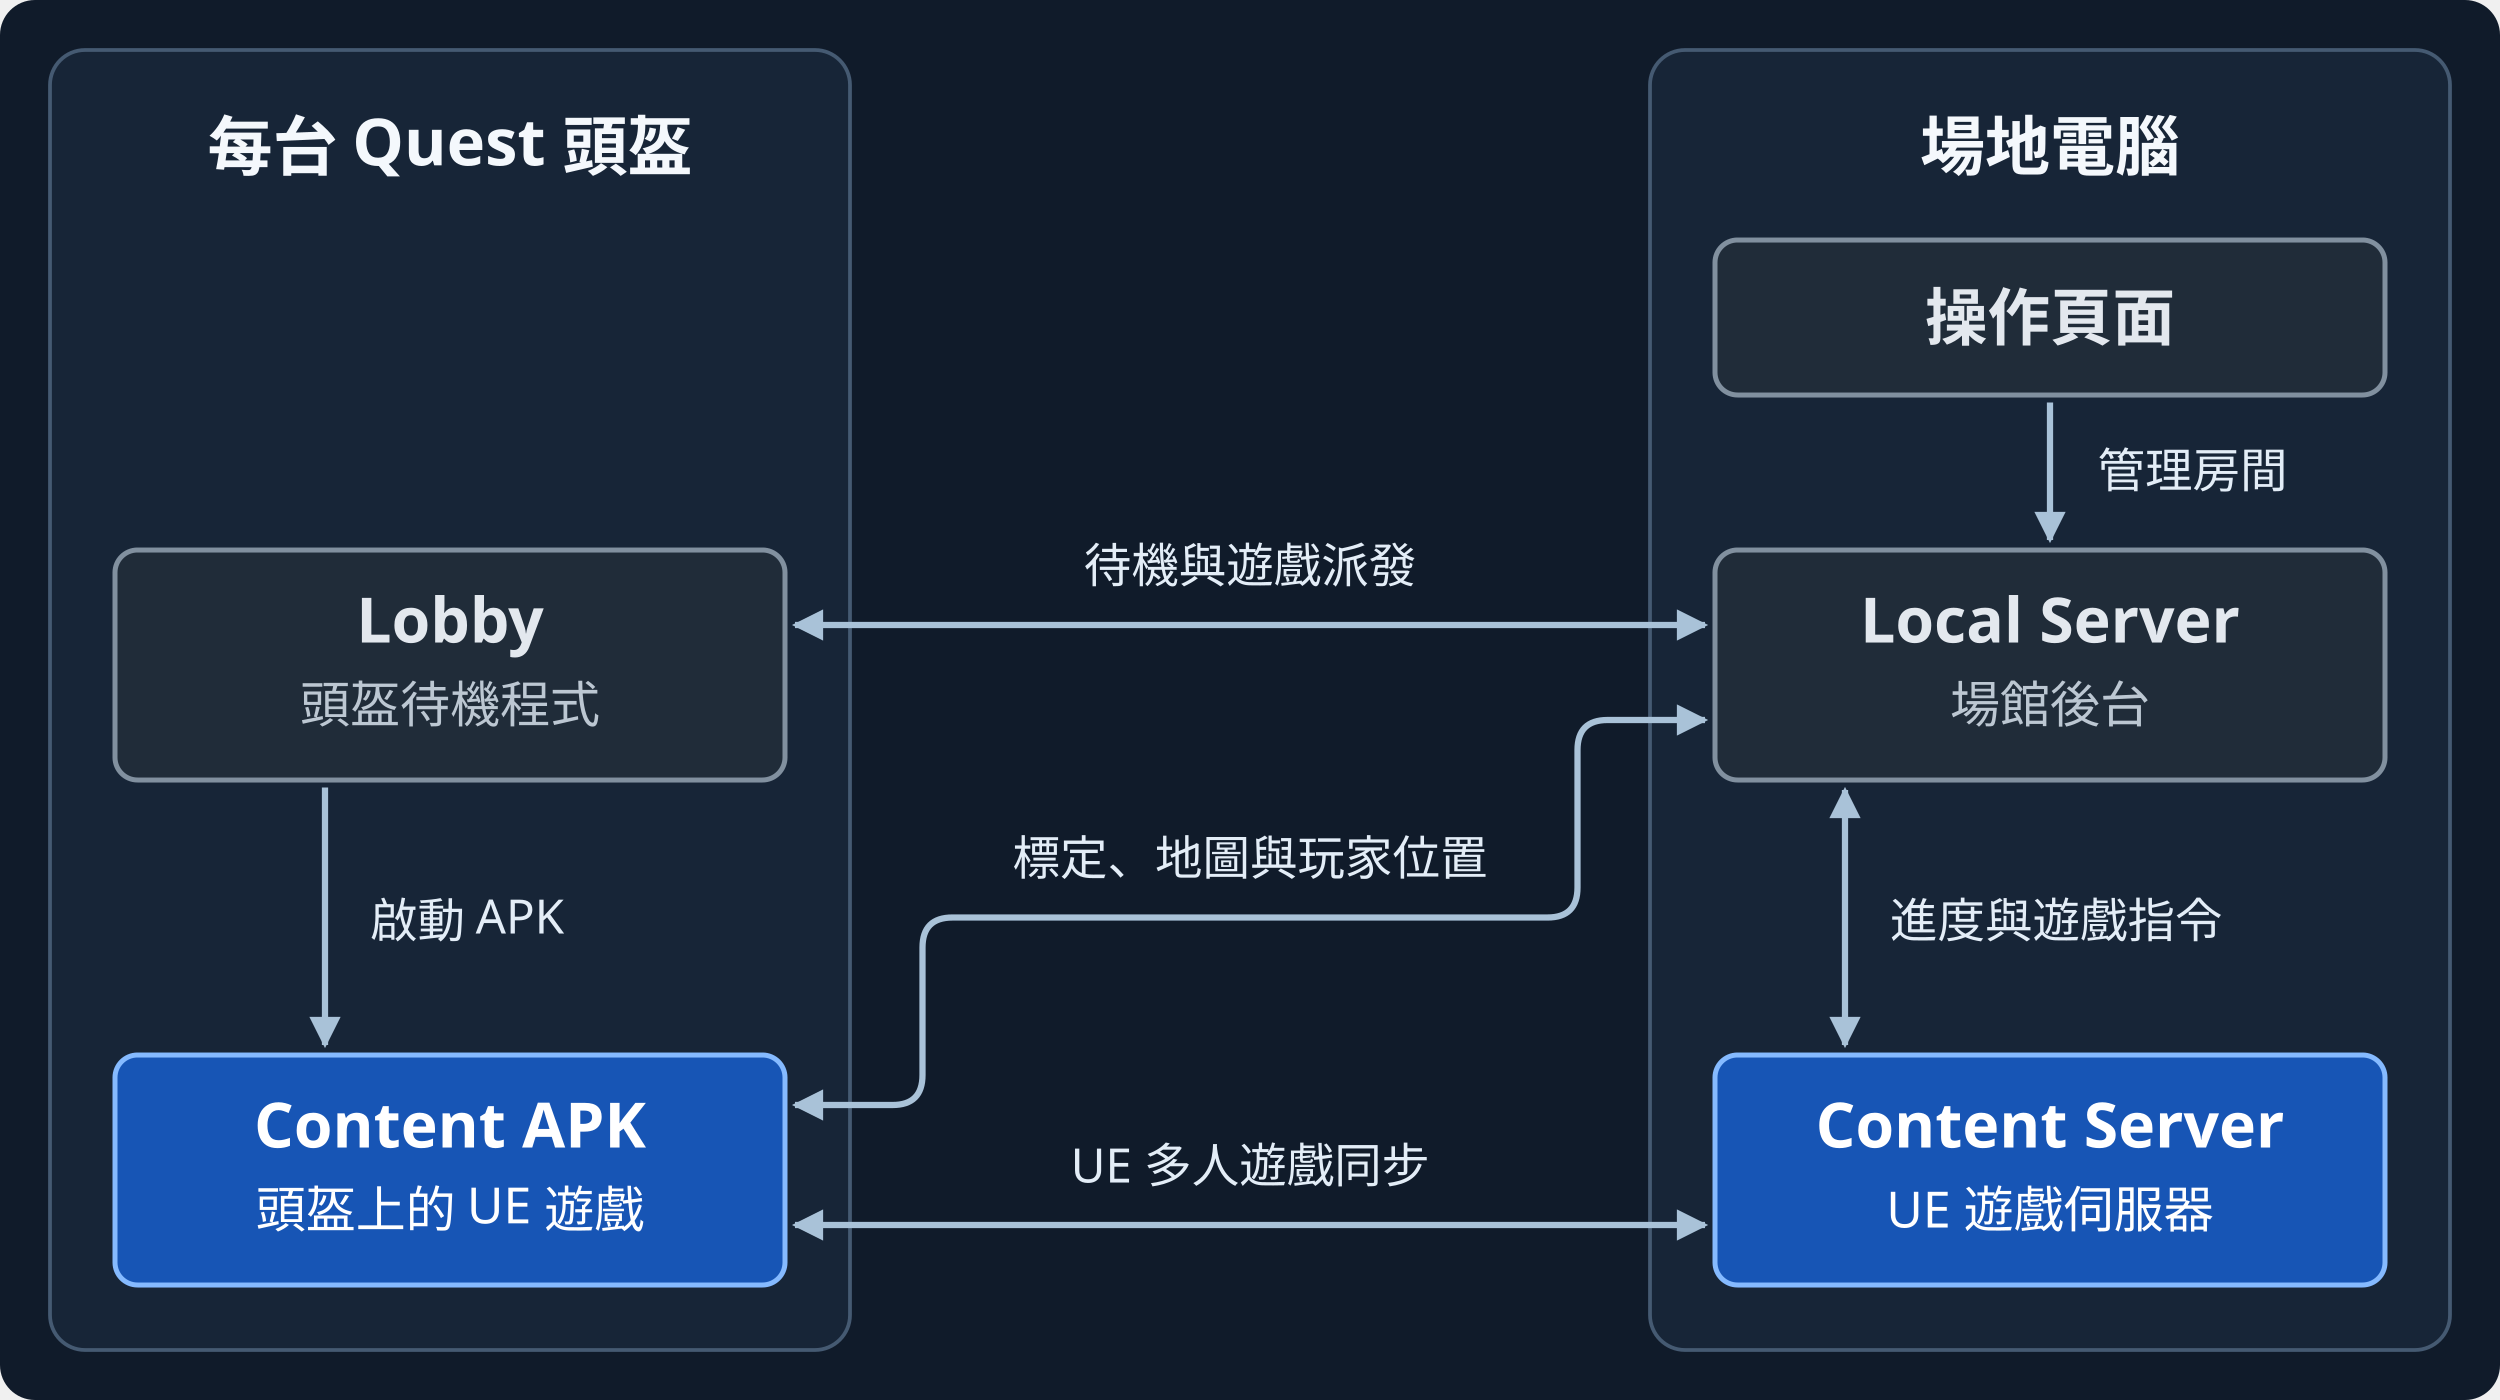
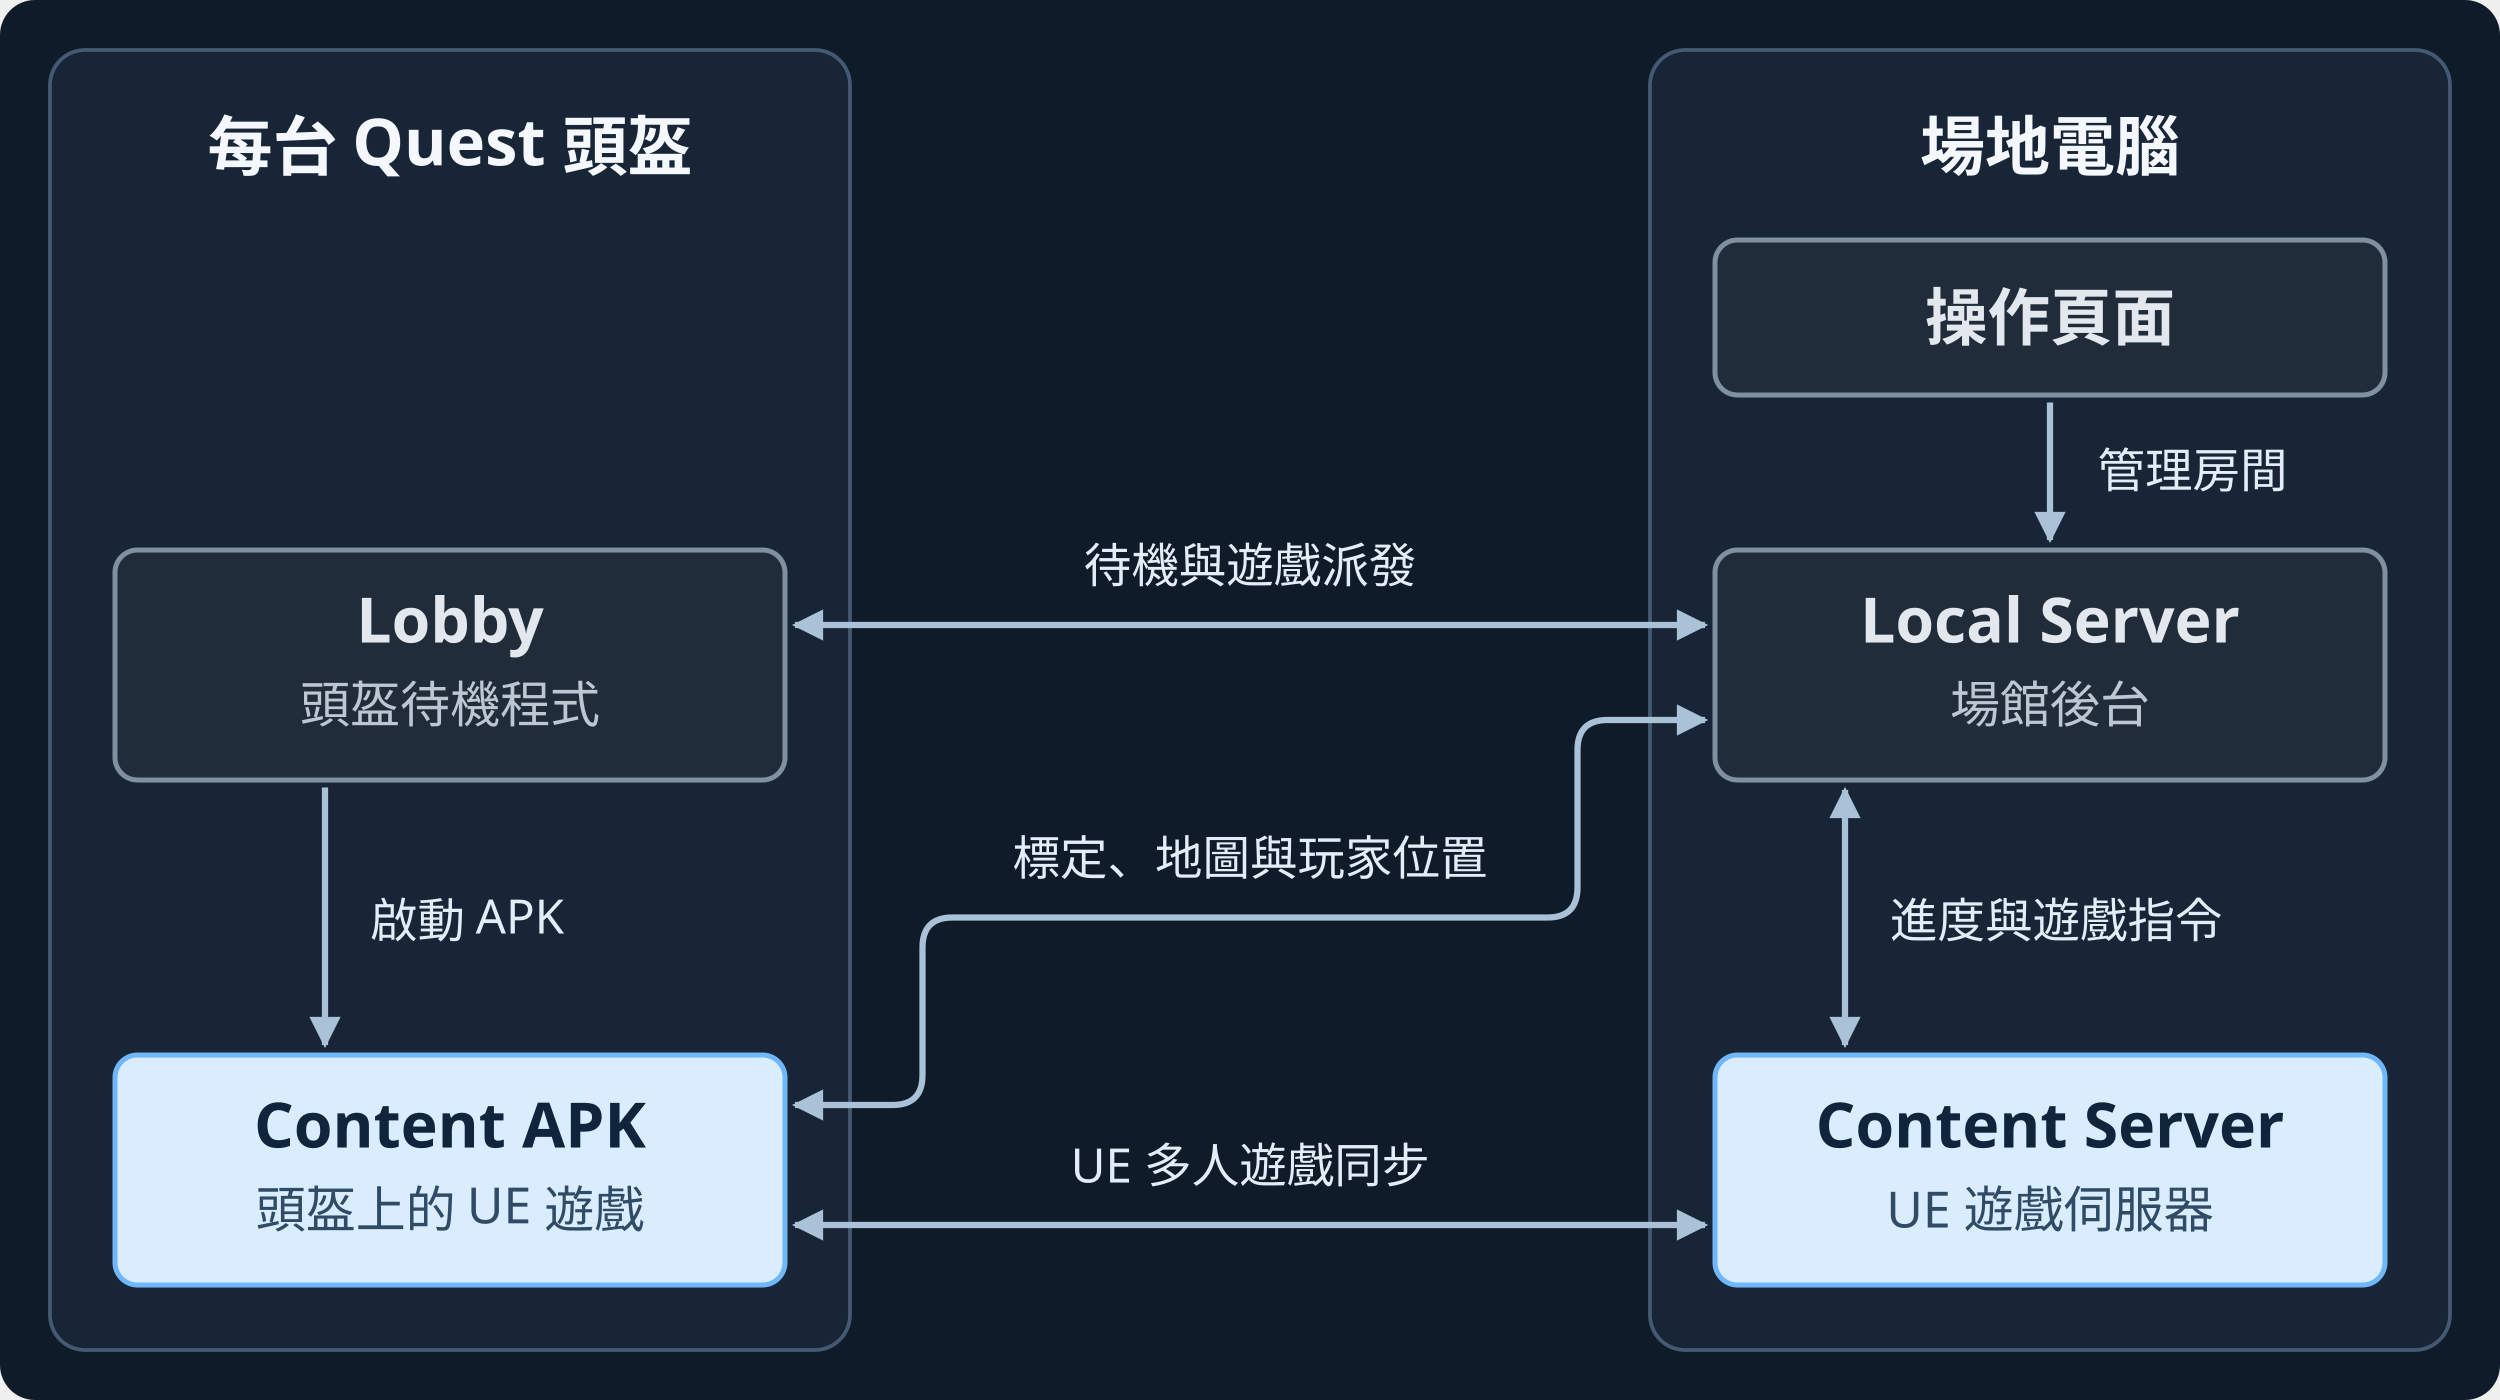
<svg xmlns="http://www.w3.org/2000/svg" width="1000" height="560" viewBox="0 0 1000 560" role="img" aria-labelledby="title desc">
  <style>
    text { font-family: "Segoe UI", "Microsoft JhengHei", "PingFang TC", sans-serif; }
    .group { fill: #172537; stroke: #455a72; stroke-width: 1.5; }
    .heading { fill: #f4f8fc; font-size: 26px; font-weight: 700; }
    .node { fill: #202c39; stroke: #81909f; stroke-width: 2; }
-     .game { fill: #1755b5; stroke: #85baff; stroke-width: 2; }
+     .game { fill: #d9edff; stroke: #70b7fa; stroke-width: 2; }
    .name { fill: #e3e8ee; font-size: 25px; font-weight: 700; }
    .role { fill: #bcc7d2; font-size: 20px; }
-     .on-game { fill: #fff; }
+     .name.on-game { fill: #10243b; }
+     .role.on-game { fill: #304b65; }
    .label { fill: #e3edf7; font-size: 19px; }
    .wire { fill: none; stroke: #a9c2d8; stroke-width: 2.5; marker-end: url(#arrow); }
    .two { marker-start: url(#arrow); }
  </style>
  <defs>
    <marker id="arrow" viewBox="0 0 10 10" refX="9" refY="5" markerWidth="5" markerHeight="5" orient="auto-start-reverse">
      <path d="M0 0 L10 5 L0 10 Z" fill="#a9c2d8" />
    </marker>
  </defs>
  <rect width="1000" height="560" rx="14" fill="#101b2a" />
  <rect class="group" x="20" y="20" width="320" height="520" rx="14" />
  <rect class="group" x="660" y="20" width="320" height="520" rx="14" />
  <g text-anchor="middle">
    <text class="heading" x="180" y="68">每台 Quest 頭盔</text>
    <text class="heading" x="820" y="68">場地電腦</text>
    <rect class="node" x="686" y="96" width="268" height="62" rx="9" />
    <text class="name" x="820" y="136">操作頁面</text>
    <rect class="node" x="46" y="220" width="268" height="92" rx="9" />
    <text class="name" x="180" y="257">Lobby</text>
    <text class="role" x="180" y="289">頭盔待機程式</text>
    <rect class="node" x="686" y="220" width="268" height="92" rx="9" />
    <text class="name" x="820" y="257">Local Server</text>
    <text class="role" x="820" y="289">場館後台</text>
    <rect class="game" x="46" y="422" width="268" height="92" rx="9" />
    <text class="name on-game" x="180" y="459">Content APK</text>
    <text class="role on-game" x="180" y="491">頭盔上的 UE 遊戲</text>
    <rect class="game" x="686" y="422" width="268" height="92" rx="9" />
    <text class="name on-game" x="820" y="459">Content Server</text>
    <text class="role on-game" x="820" y="491">UE 遊戲伺服器</text>
  </g>
  <path class="wire" d="M820 161 V216" />
  <text class="label" x="839" y="195">管理房間</text>
  <path class="wire" d="M130 315 V418" />
  <text class="label" x="148" y="375">啟動 APK</text>
  <path class="wire two" d="M738 316 V418" />
  <text class="label" x="756" y="375">進度與遊戲指令</text>
  <g text-anchor="middle">
    <path class="wire two" d="M318 250 H682" />
    <text class="label" x="500" y="233">待機與遊戲派發</text>
    <path class="wire two" d="M318 442 H357 Q369 442 369 430 V379 Q369 367 381 367 H619 Q631 367 631 355 V300 Q631 288 643 288 H682" />
    <text class="label" x="500" y="350">標定、地圖與玩家位置</text>
    <path class="wire two" d="M318 490 H682" />
    <text class="label" x="500" y="473">UE 多人遊戲同步</text>
  </g>
</svg>
